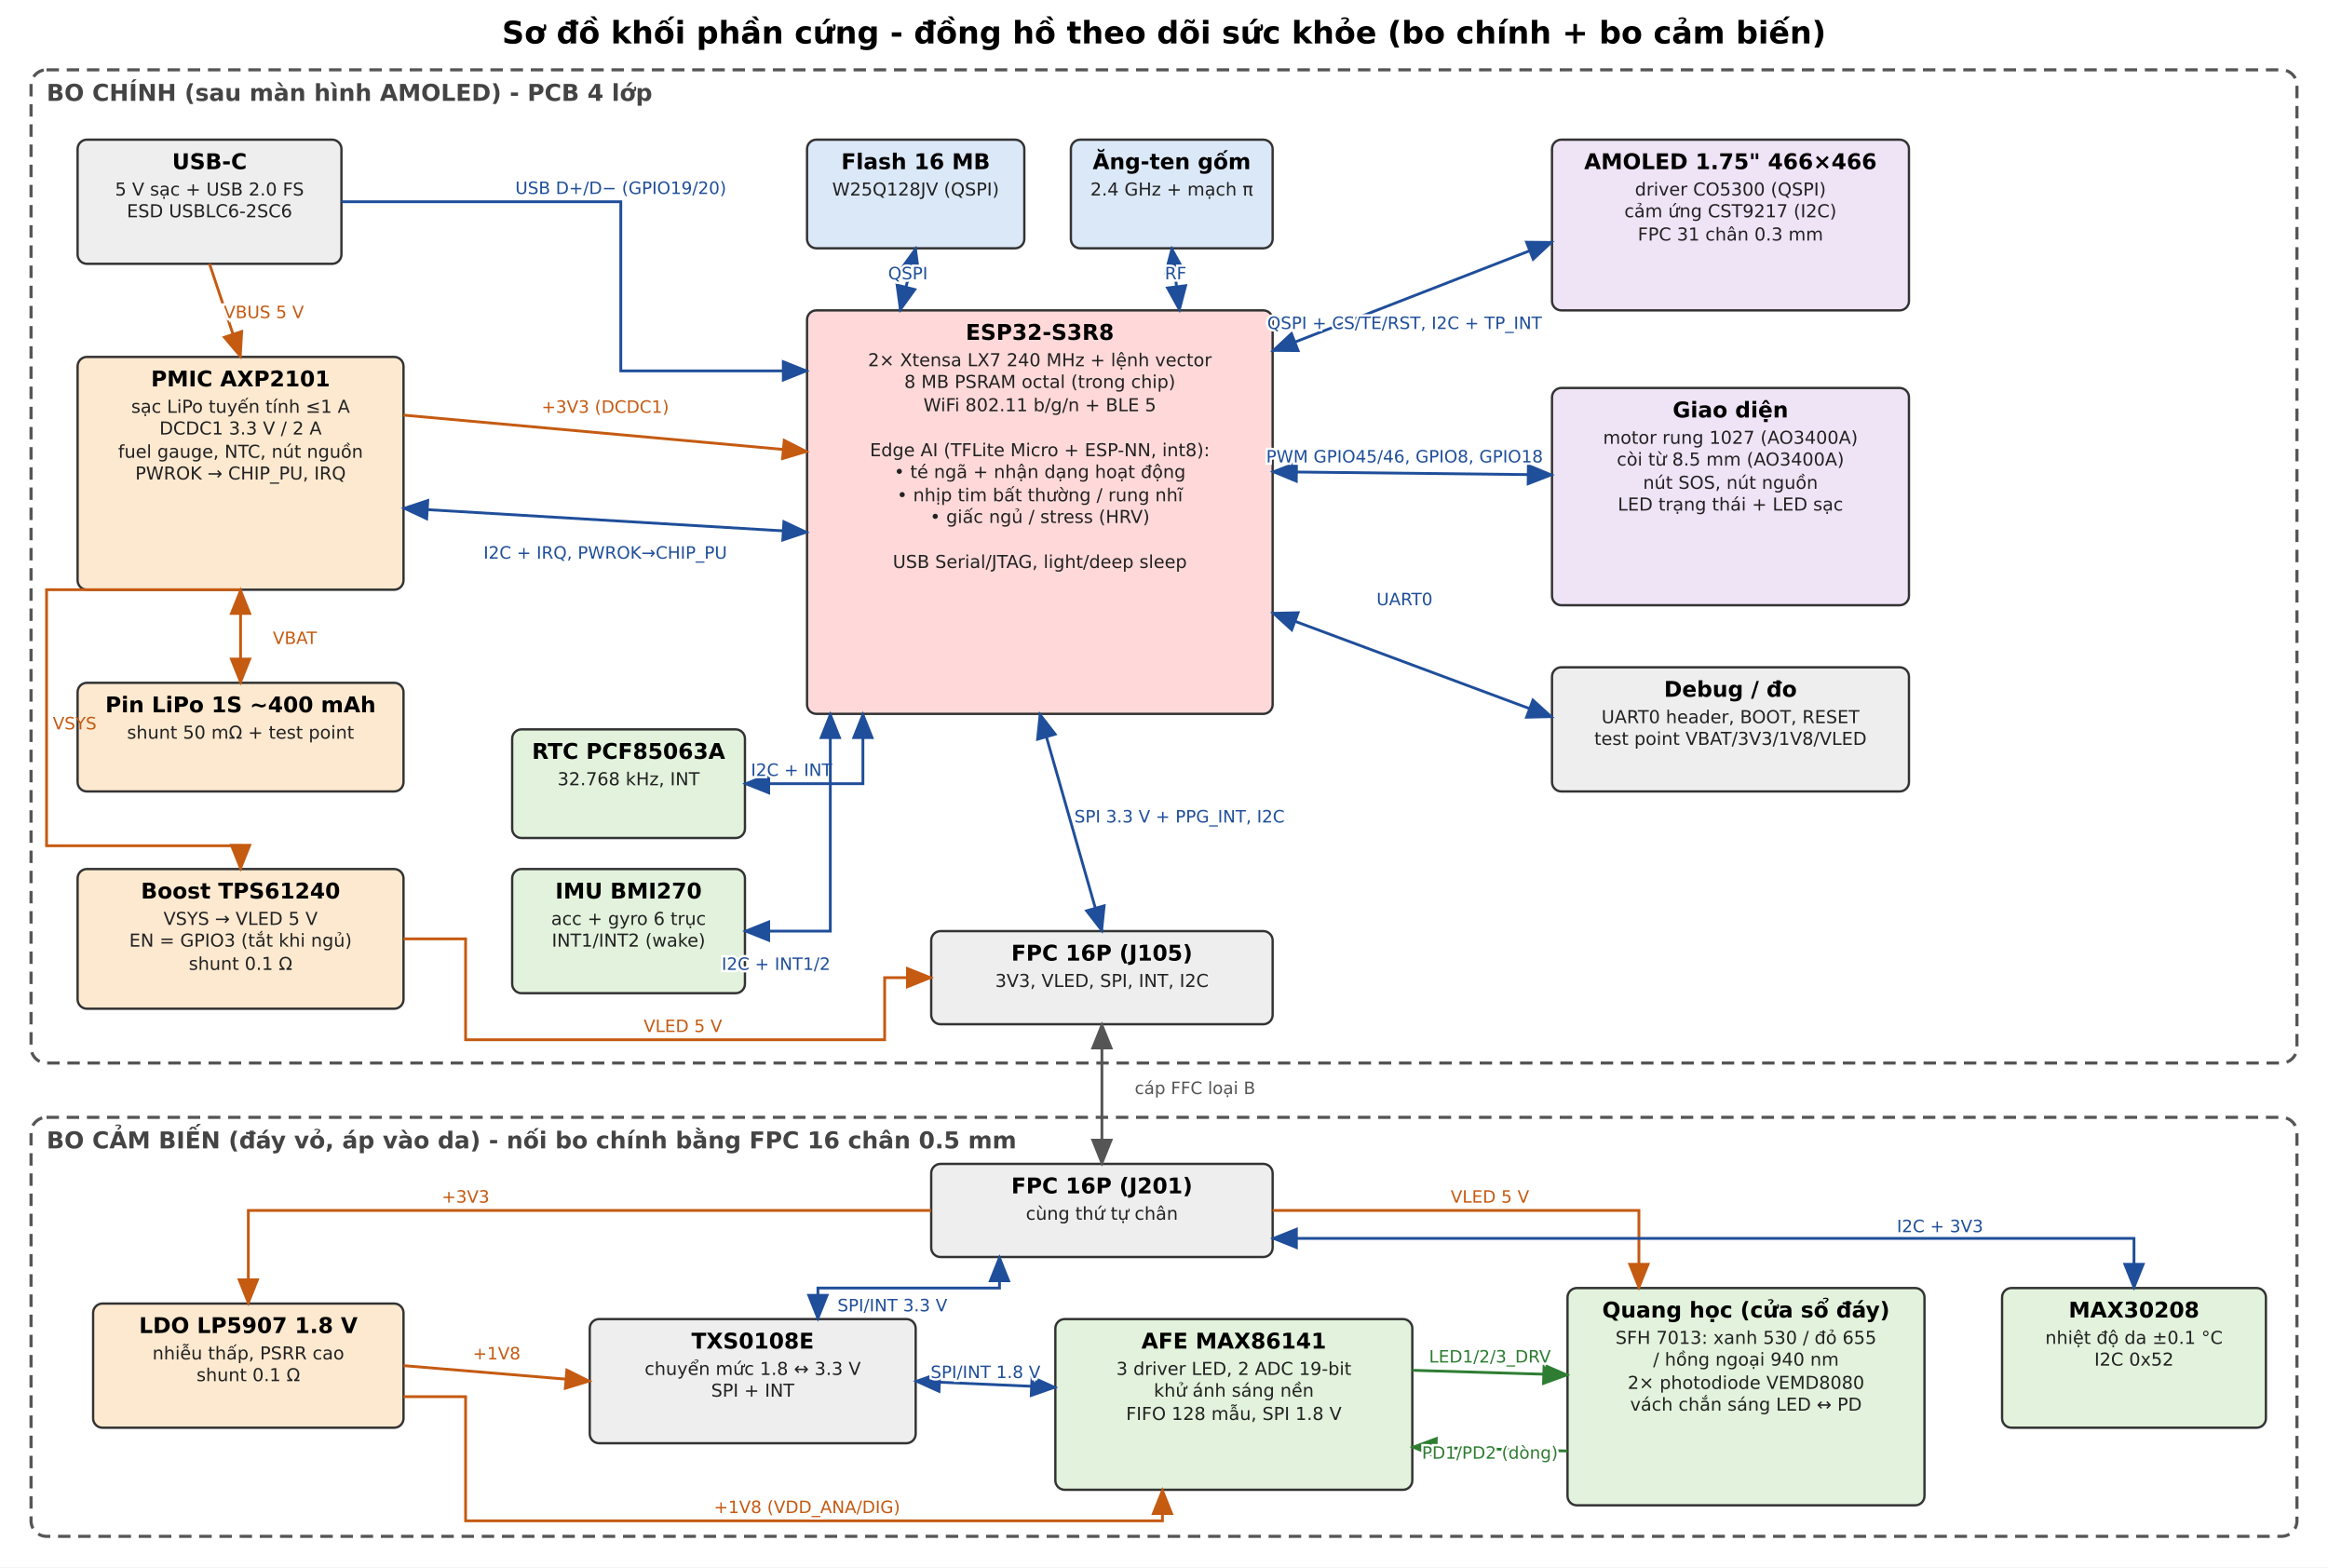
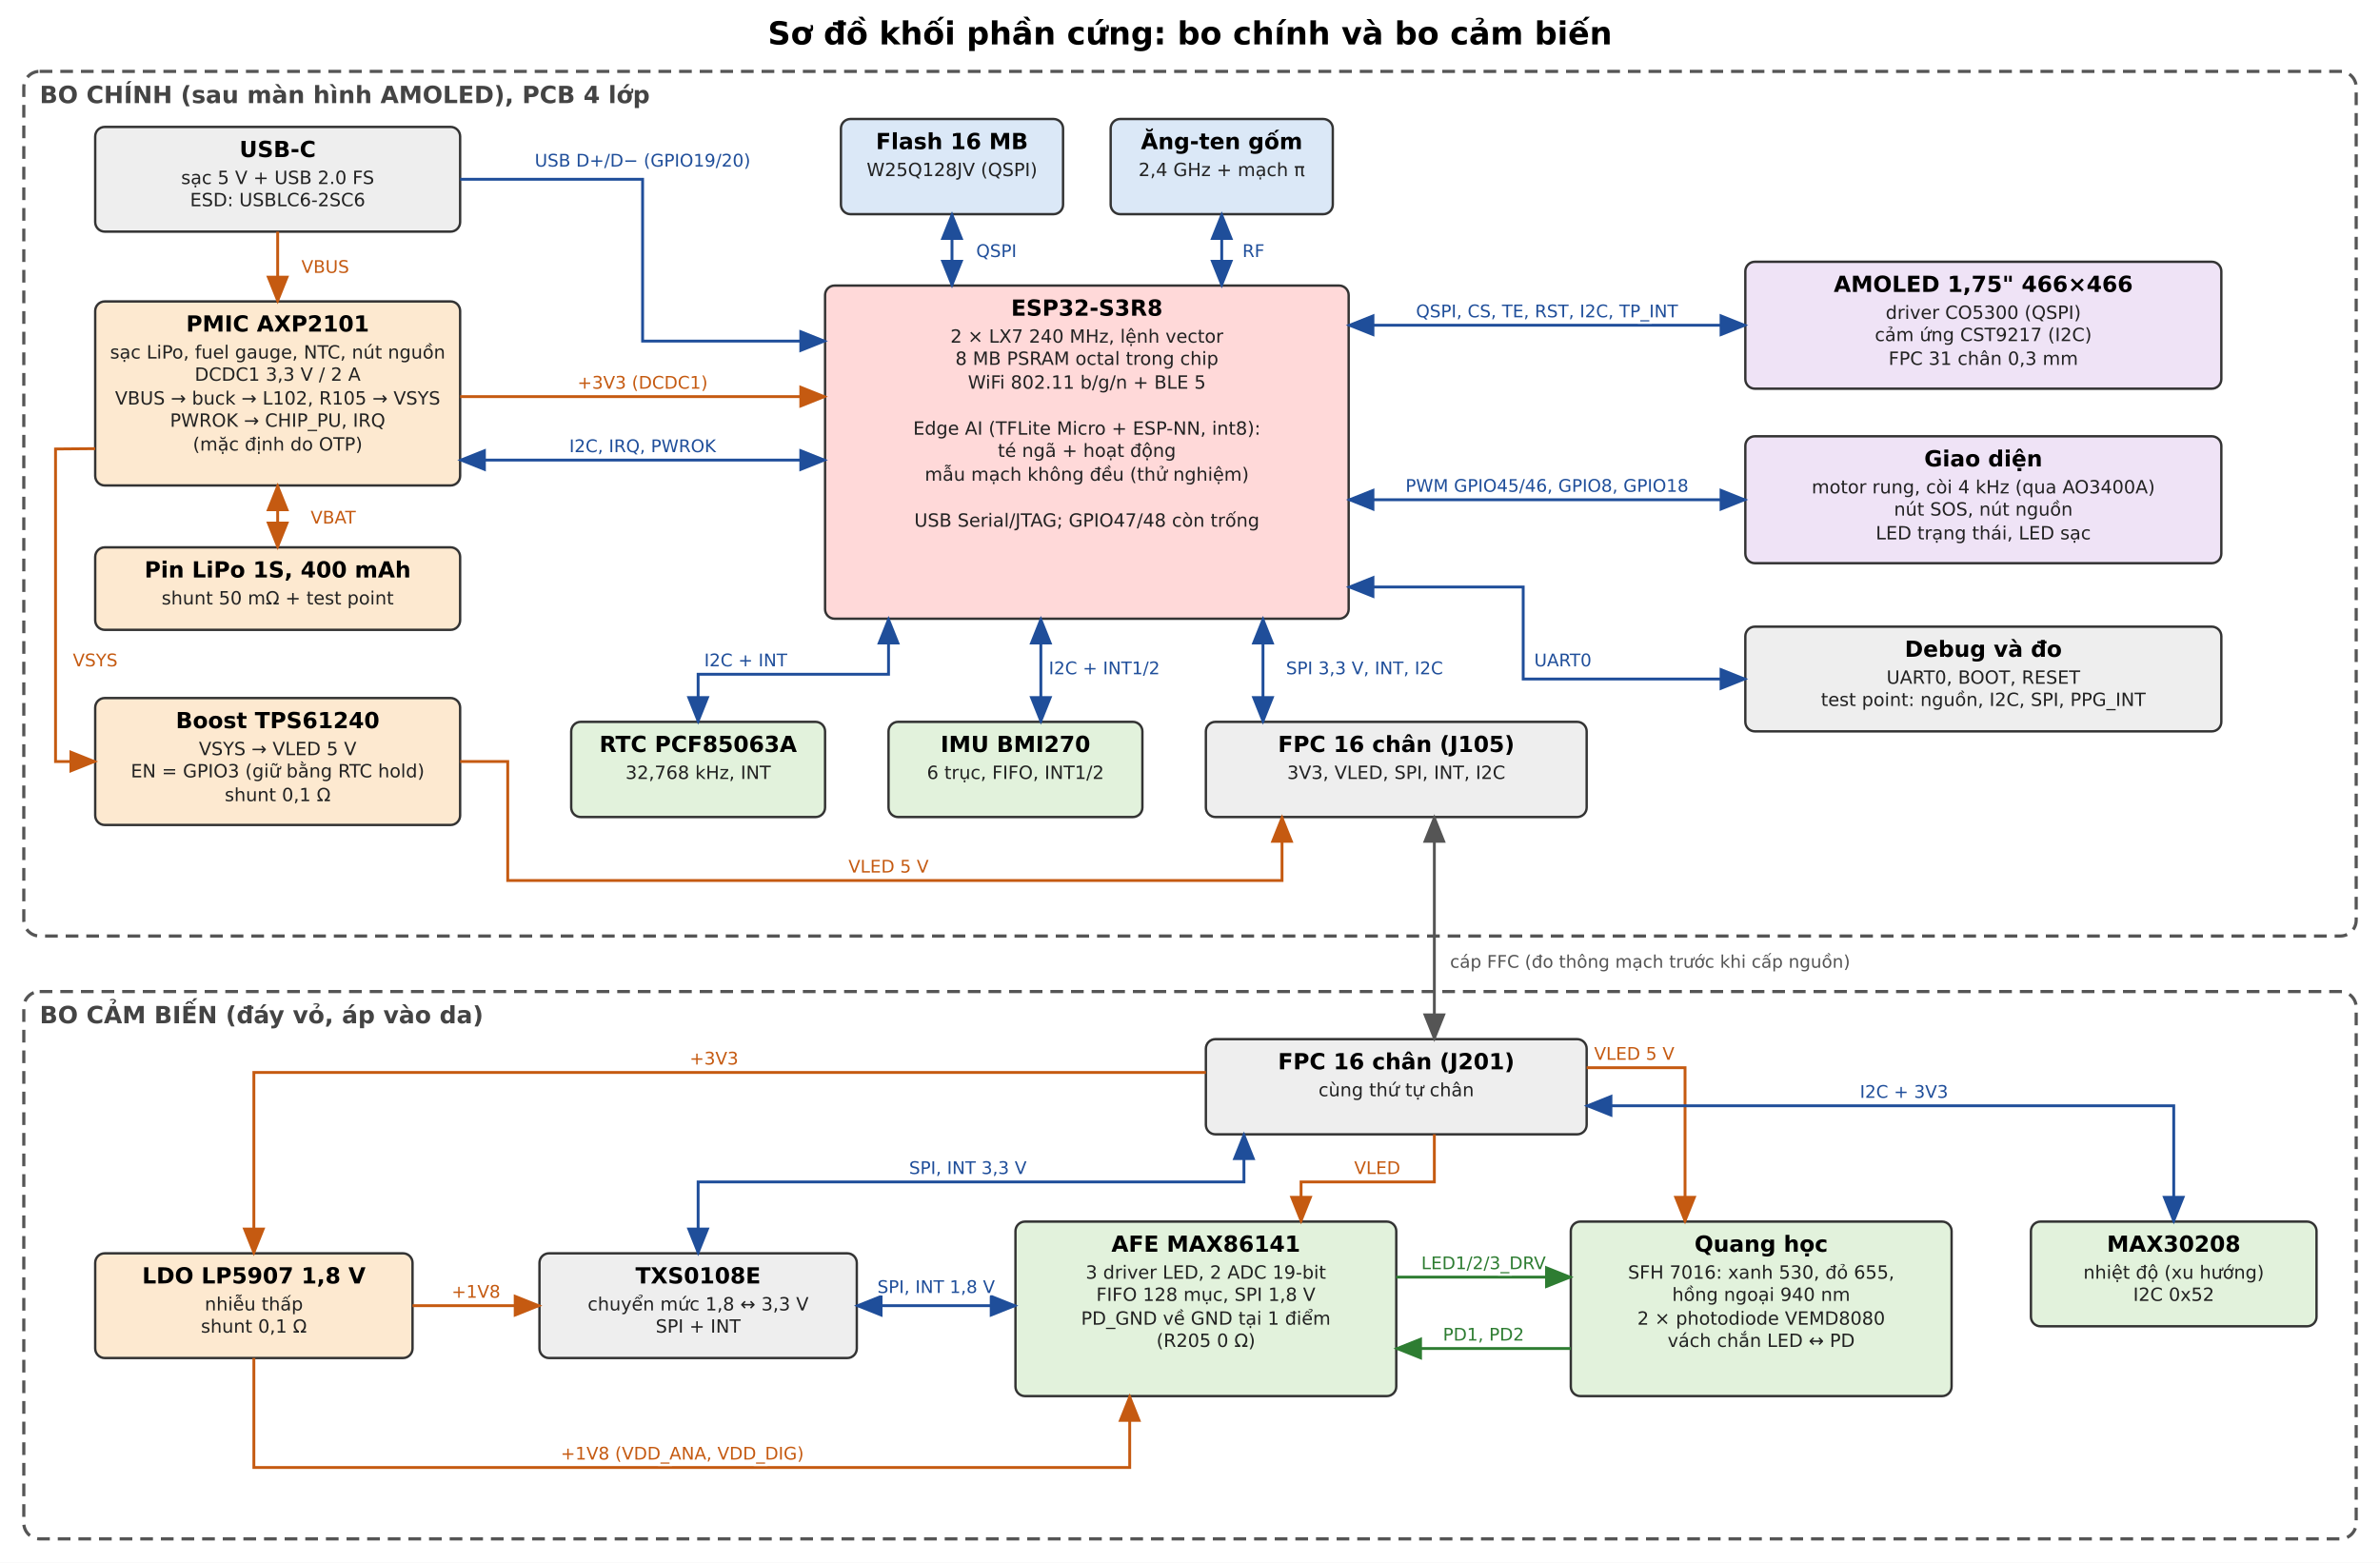
- <svg xmlns="http://www.w3.org/2000/svg" width="1500" height="1010" viewBox="0 0 1500 1010" font-family="DejaVu Sans, Arial, sans-serif">
+ <svg xmlns="http://www.w3.org/2000/svg" width="1500" height="985" viewBox="0 0 1500 985" font-family="DejaVu Sans, Arial, sans-serif">
  <defs>
+     <marker id="ahc55a11" markerWidth="10" markerHeight="8" refX="9" refY="4" orient="auto">
+       <path d="M0,0 L10,4 L0,8 z" fill="#c55a11" />
+     </marker>
+     <marker id="asc55a11" markerWidth="10" markerHeight="8" refX="1" refY="4" orient="auto">
+       <path d="M10,0 L0,4 L10,8 z" fill="#c55a11" />
+     </marker>
+     <marker id="ah2e7d32" markerWidth="10" markerHeight="8" refX="9" refY="4" orient="auto">
+       <path d="M0,0 L10,4 L0,8 z" fill="#2e7d32" />
+     </marker>
+     <marker id="as2e7d32" markerWidth="10" markerHeight="8" refX="1" refY="4" orient="auto">
+       <path d="M10,0 L0,4 L10,8 z" fill="#2e7d32" />
+     </marker>
    <marker id="ah555555" markerWidth="10" markerHeight="8" refX="9" refY="4" orient="auto">
      <path d="M0,0 L10,4 L0,8 z" fill="#555555" />
    </marker>
    <marker id="as555555" markerWidth="10" markerHeight="8" refX="1" refY="4" orient="auto">
      <path d="M10,0 L0,4 L10,8 z" fill="#555555" />
    </marker>
    <marker id="ah1f4e9a" markerWidth="10" markerHeight="8" refX="9" refY="4" orient="auto">
      <path d="M0,0 L10,4 L0,8 z" fill="#1f4e9a" />
    </marker>
    <marker id="as1f4e9a" markerWidth="10" markerHeight="8" refX="1" refY="4" orient="auto">
      <path d="M10,0 L0,4 L10,8 z" fill="#1f4e9a" />
    </marker>
-     <marker id="ah2e7d32" markerWidth="10" markerHeight="8" refX="9" refY="4" orient="auto">
-       <path d="M0,0 L10,4 L0,8 z" fill="#2e7d32" />
-     </marker>
-     <marker id="as2e7d32" markerWidth="10" markerHeight="8" refX="1" refY="4" orient="auto">
-       <path d="M10,0 L0,4 L10,8 z" fill="#2e7d32" />
-     </marker>
-     <marker id="ahc55a11" markerWidth="10" markerHeight="8" refX="9" refY="4" orient="auto">
-       <path d="M0,0 L10,4 L0,8 z" fill="#c55a11" />
-     </marker>
-     <marker id="asc55a11" markerWidth="10" markerHeight="8" refX="1" refY="4" orient="auto">
-       <path d="M10,0 L0,4 L10,8 z" fill="#c55a11" />
-     </marker>
  </defs>
-   <rect width="1500" height="1010" fill="#ffffff" />
-   <text x="750" y="28" font-size="20" font-weight="bold" text-anchor="middle">Sơ đồ khối phần cứng - đồng hồ theo dõi sức khỏe (bo chính + bo cảm biến)</text>
-   <rect x="20" y="45" width="1460" height="640" rx="10" fill="none" stroke="#555" stroke-width="2" stroke-dasharray="8 5" />
-   <text x="30" y="65" font-size="15" font-weight="bold" fill="#444">BO CHÍNH (sau màn hình AMOLED) - PCB 4 lớp</text>
-   <rect x="20" y="720" width="1460" height="270" rx="10" fill="none" stroke="#555" stroke-width="2" stroke-dasharray="8 5" />
-   <text x="30" y="740" font-size="15" font-weight="bold" fill="#444">BO CẢM BIẾN (đáy vỏ, áp vào da) - nối bo chính bằng FPC 16 chân 0.5 mm</text>
-   <rect x="50" y="90" width="170" height="80" rx="6" fill="#eeeeee" stroke="#333" stroke-width="1.5" />
-   <text x="135" y="109" font-size="14" font-weight="bold" text-anchor="middle">USB-C</text>
-   <text x="135" y="126" font-size="11.5" text-anchor="middle" fill="#222">5 V sạc + USB 2.0 FS</text>
-   <text x="135" y="140" font-size="11.5" text-anchor="middle" fill="#222">ESD USBLC6-2SC6</text>
-   <rect x="50" y="230" width="210" height="150" rx="6" fill="#fde9d0" stroke="#333" stroke-width="1.5" />
-   <text x="155" y="249" font-size="14" font-weight="bold" text-anchor="middle">PMIC AXP2101</text>
-   <text x="155" y="266" font-size="11.5" text-anchor="middle" fill="#222">sạc LiPo tuyến tính ≤1 A</text>
-   <text x="155" y="280" font-size="11.5" text-anchor="middle" fill="#222">DCDC1 3.3 V / 2 A</text>
-   <text x="155" y="295" font-size="11.5" text-anchor="middle" fill="#222">fuel gauge, NTC, nút nguồn</text>
-   <text x="155" y="309" font-size="11.5" text-anchor="middle" fill="#222">PWROK → CHIP_PU, IRQ</text>
-   <rect x="50" y="440" width="210" height="70" rx="6" fill="#fde9d0" stroke="#333" stroke-width="1.5" />
-   <text x="155" y="459" font-size="14" font-weight="bold" text-anchor="middle">Pin LiPo 1S ~400 mAh</text>
-   <text x="155" y="476" font-size="11.5" text-anchor="middle" fill="#222">shunt 50 mΩ + test point</text>
-   <rect x="50" y="560" width="210" height="90" rx="6" fill="#fde9d0" stroke="#333" stroke-width="1.5" />
-   <text x="155" y="579" font-size="14" font-weight="bold" text-anchor="middle">Boost TPS61240</text>
-   <text x="155" y="596" font-size="11.5" text-anchor="middle" fill="#222">VSYS → VLED 5 V</text>
-   <text x="155" y="610" font-size="11.5" text-anchor="middle" fill="#222">EN = GPIO3 (tắt khi ngủ)</text>
-   <text x="155" y="625" font-size="11.5" text-anchor="middle" fill="#222">shunt 0.1 Ω</text>
-   <rect x="520" y="200" width="300" height="260" rx="6" fill="#ffd9d9" stroke="#333" stroke-width="1.5" />
-   <text x="670" y="219" font-size="14" font-weight="bold" text-anchor="middle">ESP32-S3R8</text>
-   <text x="670" y="236" font-size="11.5" text-anchor="middle" fill="#222">2× Xtensa LX7 240 MHz + lệnh vector</text>
-   <text x="670" y="250" font-size="11.5" text-anchor="middle" fill="#222">8 MB PSRAM octal (trong chip)</text>
-   <text x="670" y="265" font-size="11.5" text-anchor="middle" fill="#222">WiFi 802.11 b/g/n + BLE 5</text>
-   <text x="670" y="279" font-size="11.5" text-anchor="middle" fill="#222" />
-   <text x="670" y="294" font-size="11.5" text-anchor="middle" fill="#222">Edge AI (TFLite Micro + ESP-NN, int8):</text>
-   <text x="670" y="308" font-size="11.5" text-anchor="middle" fill="#222">• té ngã + nhận dạng hoạt động</text>
-   <text x="670" y="323" font-size="11.5" text-anchor="middle" fill="#222">• nhịp tim bất thường / rung nhĩ</text>
-   <text x="670" y="337" font-size="11.5" text-anchor="middle" fill="#222">• giấc ngủ / stress (HRV)</text>
-   <text x="670" y="352" font-size="11.5" text-anchor="middle" fill="#222" />
-   <text x="670" y="366" font-size="11.5" text-anchor="middle" fill="#222">USB Serial/JTAG, light/deep sleep</text>
-   <rect x="520" y="90" width="140" height="70" rx="6" fill="#dbe8f7" stroke="#333" stroke-width="1.5" />
-   <text x="590" y="109" font-size="14" font-weight="bold" text-anchor="middle">Flash 16 MB</text>
-   <text x="590" y="126" font-size="11.5" text-anchor="middle" fill="#222">W25Q128JV (QSPI)</text>
-   <rect x="690" y="90" width="130" height="70" rx="6" fill="#dbe8f7" stroke="#333" stroke-width="1.5" />
-   <text x="755" y="109" font-size="14" font-weight="bold" text-anchor="middle">Ăng-ten gốm</text>
-   <text x="755" y="126" font-size="11.5" text-anchor="middle" fill="#222">2.4 GHz + mạch π</text>
-   <rect x="330" y="470" width="150" height="70" rx="6" fill="#e2f2dc" stroke="#333" stroke-width="1.5" />
-   <text x="405" y="489" font-size="14" font-weight="bold" text-anchor="middle">RTC PCF85063A</text>
-   <text x="405" y="506" font-size="11.5" text-anchor="middle" fill="#222">32.768 kHz, INT</text>
-   <rect x="330" y="560" width="150" height="80" rx="6" fill="#e2f2dc" stroke="#333" stroke-width="1.5" />
-   <text x="405" y="579" font-size="14" font-weight="bold" text-anchor="middle">IMU BMI270</text>
-   <text x="405" y="596" font-size="11.5" text-anchor="middle" fill="#222">acc + gyro 6 trục</text>
-   <text x="405" y="610" font-size="11.5" text-anchor="middle" fill="#222">INT1/INT2 (wake)</text>
-   <rect x="1000" y="90" width="230" height="110" rx="6" fill="#efe3f6" stroke="#333" stroke-width="1.5" />
-   <text x="1115" y="109" font-size="14" font-weight="bold" text-anchor="middle">AMOLED 1.75" 466×466</text>
-   <text x="1115" y="126" font-size="11.5" text-anchor="middle" fill="#222">driver CO5300 (QSPI)</text>
-   <text x="1115" y="140" font-size="11.5" text-anchor="middle" fill="#222">cảm ứng CST9217 (I2C)</text>
-   <text x="1115" y="155" font-size="11.5" text-anchor="middle" fill="#222">FPC 31 chân 0.3 mm</text>
-   <rect x="1000" y="250" width="230" height="140" rx="6" fill="#efe3f6" stroke="#333" stroke-width="1.5" />
-   <text x="1115" y="269" font-size="14" font-weight="bold" text-anchor="middle">Giao diện</text>
-   <text x="1115" y="286" font-size="11.5" text-anchor="middle" fill="#222">motor rung 1027 (AO3400A)</text>
-   <text x="1115" y="300" font-size="11.5" text-anchor="middle" fill="#222">còi từ 8.5 mm (AO3400A)</text>
-   <text x="1115" y="315" font-size="11.5" text-anchor="middle" fill="#222">nút SOS, nút nguồn</text>
-   <text x="1115" y="329" font-size="11.5" text-anchor="middle" fill="#222">LED trạng thái + LED sạc</text>
-   <rect x="1000" y="430" width="230" height="80" rx="6" fill="#eeeeee" stroke="#333" stroke-width="1.5" />
-   <text x="1115" y="449" font-size="14" font-weight="bold" text-anchor="middle">Debug / đo</text>
-   <text x="1115" y="466" font-size="11.5" text-anchor="middle" fill="#222">UART0 header, BOOT, RESET</text>
-   <text x="1115" y="480" font-size="11.5" text-anchor="middle" fill="#222">test point VBAT/3V3/1V8/VLED</text>
-   <rect x="600" y="600" width="220" height="60" rx="6" fill="#eeeeee" stroke="#333" stroke-width="1.5" />
-   <text x="710" y="619" font-size="14" font-weight="bold" text-anchor="middle">FPC 16P (J105)</text>
-   <text x="710" y="636" font-size="11.5" text-anchor="middle" fill="#222">3V3, VLED, SPI, INT, I2C</text>
-   <rect x="600" y="750" width="220" height="60" rx="6" fill="#eeeeee" stroke="#333" stroke-width="1.5" />
-   <text x="710" y="769" font-size="14" font-weight="bold" text-anchor="middle">FPC 16P (J201)</text>
-   <text x="710" y="786" font-size="11.5" text-anchor="middle" fill="#222">cùng thứ tự chân</text>
-   <rect x="60" y="840" width="200" height="80" rx="6" fill="#fde9d0" stroke="#333" stroke-width="1.5" />
-   <text x="160" y="859" font-size="14" font-weight="bold" text-anchor="middle">LDO LP5907 1.8 V</text>
-   <text x="160" y="876" font-size="11.5" text-anchor="middle" fill="#222">nhiễu thấp, PSRR cao</text>
-   <text x="160" y="890" font-size="11.5" text-anchor="middle" fill="#222">shunt 0.1 Ω</text>
-   <rect x="380" y="850" width="210" height="80" rx="6" fill="#eeeeee" stroke="#333" stroke-width="1.5" />
-   <text x="485" y="869" font-size="14" font-weight="bold" text-anchor="middle">TXS0108E</text>
-   <text x="485" y="886" font-size="11.5" text-anchor="middle" fill="#222">chuyển mức 1.8 ↔ 3.3 V</text>
-   <text x="485" y="900" font-size="11.5" text-anchor="middle" fill="#222">SPI + INT</text>
-   <rect x="680" y="850" width="230" height="110" rx="6" fill="#e2f2dc" stroke="#333" stroke-width="1.5" />
-   <text x="795" y="869" font-size="14" font-weight="bold" text-anchor="middle">AFE MAX86141</text>
-   <text x="795" y="886" font-size="11.5" text-anchor="middle" fill="#222">3 driver LED, 2 ADC 19-bit</text>
-   <text x="795" y="900" font-size="11.5" text-anchor="middle" fill="#222">khử ánh sáng nền</text>
-   <text x="795" y="915" font-size="11.5" text-anchor="middle" fill="#222">FIFO 128 mẫu, SPI 1.8 V</text>
-   <rect x="1010" y="830" width="230" height="140" rx="6" fill="#e2f2dc" stroke="#333" stroke-width="1.5" />
-   <text x="1125" y="849" font-size="14" font-weight="bold" text-anchor="middle">Quang học (cửa sổ đáy)</text>
-   <text x="1125" y="866" font-size="11.5" text-anchor="middle" fill="#222">SFH 7013: xanh 530 / đỏ 655</text>
-   <text x="1125" y="880" font-size="11.5" text-anchor="middle" fill="#222">/ hồng ngoại 940 nm</text>
-   <text x="1125" y="895" font-size="11.5" text-anchor="middle" fill="#222">2× photodiode VEMD8080</text>
-   <text x="1125" y="909" font-size="11.5" text-anchor="middle" fill="#222">vách chắn sáng LED ↔ PD</text>
-   <rect x="1290" y="830" width="170" height="90" rx="6" fill="#e2f2dc" stroke="#333" stroke-width="1.5" />
-   <text x="1375" y="849" font-size="14" font-weight="bold" text-anchor="middle">MAX30208</text>
-   <text x="1375" y="866" font-size="11.5" text-anchor="middle" fill="#222">nhiệt độ da ±0.1 °C</text>
-   <text x="1375" y="880" font-size="11.5" text-anchor="middle" fill="#222">I2C 0x52</text>
-   <path d="M 135.0 170.0 L 155.0 230.0" fill="none" stroke="#c55a11" stroke-width="1.8" marker-end="url(#ahc55a11)" />
-   <text x="170.0" y="205.0" font-size="11" text-anchor="middle" fill="#c55a11" stroke="#fff" stroke-width="3" paint-order="stroke">VBUS 5 V</text>
-   <path d="M 220.0 130.0 L 400.0 130.0 L 400.0 239.0 L 520.0 239.0" fill="none" stroke="#1f4e9a" stroke-width="1.8" marker-end="url(#ah1f4e9a)" />
-   <text x="400.0" y="125.0" font-size="11" text-anchor="middle" fill="#1f4e9a" stroke="#fff" stroke-width="3" paint-order="stroke">USB D+/D− (GPIO19/20)</text>
-   <path d="M 155.0 440.0 L 155.0 380.0" fill="none" stroke="#c55a11" stroke-width="1.8" marker-end="url(#ahc55a11)" marker-start="url(#asc55a11)" />
-   <text x="190.0" y="415.0" font-size="11" text-anchor="middle" fill="#c55a11" stroke="#fff" stroke-width="3" paint-order="stroke">VBAT</text>
-   <path d="M 260.0 267.5 L 520.0 291.0" fill="none" stroke="#c55a11" stroke-width="1.8" marker-end="url(#ahc55a11)" />
-   <text x="390.0" y="266.0" font-size="11" text-anchor="middle" fill="#c55a11" stroke="#fff" stroke-width="3" paint-order="stroke">+3V3 (DCDC1)</text>
-   <path d="M 520.0 343.0 L 260.0 327.5" fill="none" stroke="#1f4e9a" stroke-width="1.8" marker-end="url(#ah1f4e9a)" marker-start="url(#as1f4e9a)" />
-   <text x="390.0" y="360.0" font-size="11" text-anchor="middle" fill="#1f4e9a" stroke="#fff" stroke-width="3" paint-order="stroke">I2C + IRQ, PWROK→CHIP_PU</text>
-   <path d="M 155.0 380.0 L 30.0 380.0 L 30.0 545.0 L 155.0 545.0 L 155.0 560.0" fill="none" stroke="#c55a11" stroke-width="1.8" marker-end="url(#ahc55a11)" />
-   <text x="34" y="470" font-size="11" text-anchor="start" fill="#c55a11">VSYS</text>
-   <path d="M 580.0 200.0 L 590.0 160.0" fill="none" stroke="#1f4e9a" stroke-width="1.8" marker-end="url(#ah1f4e9a)" marker-start="url(#as1f4e9a)" />
-   <text x="585.0" y="180.0" font-size="11" text-anchor="middle" fill="#1f4e9a" stroke="#fff" stroke-width="3" paint-order="stroke">QSPI</text>
-   <path d="M 760.0 200.0 L 755.0 160.0" fill="none" stroke="#1f4e9a" stroke-width="1.8" marker-end="url(#ah1f4e9a)" marker-start="url(#as1f4e9a)" />
-   <text x="757.5" y="180.0" font-size="11" text-anchor="middle" fill="#1f4e9a" stroke="#fff" stroke-width="3" paint-order="stroke">RF</text>
-   <path d="M 820.0 226.0 L 1000.0 156.0" fill="none" stroke="#1f4e9a" stroke-width="1.8" marker-end="url(#ah1f4e9a)" marker-start="url(#as1f4e9a)" />
-   <text x="905.0" y="212.0" font-size="11" text-anchor="middle" fill="#1f4e9a" stroke="#fff" stroke-width="3" paint-order="stroke">QSPI + CS/TE/RST, I2C + TP_INT</text>
-   <path d="M 820.0 304.0 L 1000.0 306.0" fill="none" stroke="#1f4e9a" stroke-width="1.8" marker-end="url(#ah1f4e9a)" marker-start="url(#as1f4e9a)" />
-   <text x="905.0" y="298.0" font-size="11" text-anchor="middle" fill="#1f4e9a" stroke="#fff" stroke-width="3" paint-order="stroke">PWM GPIO45/46, GPIO8, GPIO18</text>
-   <path d="M 820.0 395.0 L 1000.0 462.0" fill="none" stroke="#1f4e9a" stroke-width="1.8" marker-end="url(#ah1f4e9a)" marker-start="url(#as1f4e9a)" />
-   <text x="905.0" y="390.0" font-size="11" text-anchor="middle" fill="#1f4e9a" stroke="#fff" stroke-width="3" paint-order="stroke">UART0</text>
-   <path d="M 480.0 505.0 L 556.0 505.0 L 556.0 460.0" fill="none" stroke="#1f4e9a" stroke-width="1.8" marker-end="url(#ah1f4e9a)" marker-start="url(#as1f4e9a)" />
-   <text x="510.0" y="500.0" font-size="11" text-anchor="middle" fill="#1f4e9a" stroke="#fff" stroke-width="3" paint-order="stroke">I2C + INT</text>
-   <path d="M 480.0 600.0 L 535.0 600.0 L 535.0 460.0" fill="none" stroke="#1f4e9a" stroke-width="1.8" marker-end="url(#ah1f4e9a)" marker-start="url(#as1f4e9a)" />
-   <text x="500.0" y="625.0" font-size="11" text-anchor="middle" fill="#1f4e9a" stroke="#fff" stroke-width="3" paint-order="stroke">I2C + INT1/2</text>
-   <path d="M 670.0 460.0 L 710.0 600.0" fill="none" stroke="#1f4e9a" stroke-width="1.8" marker-end="url(#ah1f4e9a)" marker-start="url(#as1f4e9a)" />
-   <text x="760.0" y="530.0" font-size="11" text-anchor="middle" fill="#1f4e9a" stroke="#fff" stroke-width="3" paint-order="stroke">SPI 3.3 V + PPG_INT, I2C</text>
-   <path d="M 260.0 605.0 L 300.0 605.0 L 300.0 670.0 L 570.0 670.0 L 570.0 630.0 L 600.0 630.0" fill="none" stroke="#c55a11" stroke-width="1.8" marker-end="url(#ahc55a11)" />
-   <text x="440.0" y="665.0" font-size="11" text-anchor="middle" fill="#c55a11" stroke="#fff" stroke-width="3" paint-order="stroke">VLED 5 V</text>
-   <path d="M 710.0 660.0 L 710.0 750.0" fill="none" stroke="#555555" stroke-width="1.8" marker-end="url(#ah555555)" marker-start="url(#as555555)" />
-   <text x="770.0" y="705.0" font-size="11" text-anchor="middle" fill="#555555" stroke="#fff" stroke-width="3" paint-order="stroke">cáp FFC loại B</text>
-   <path d="M 600.0 780.0 L 160.0 780.0 L 160.0 840.0" fill="none" stroke="#c55a11" stroke-width="1.8" marker-end="url(#ahc55a11)" />
-   <text x="300.0" y="775.0" font-size="11" text-anchor="middle" fill="#c55a11" stroke="#fff" stroke-width="3" paint-order="stroke">+3V3</text>
-   <path d="M 644.0 810.0 L 644.0 830.0 L 527.0 830.0 L 527.0 850.0" fill="none" stroke="#1f4e9a" stroke-width="1.8" marker-end="url(#ah1f4e9a)" marker-start="url(#as1f4e9a)" />
-   <text x="575.0" y="845.0" font-size="11" text-anchor="middle" fill="#1f4e9a" stroke="#fff" stroke-width="3" paint-order="stroke">SPI/INT 3.3 V</text>
-   <path d="M 260.0 880.0 L 380.0 890.0" fill="none" stroke="#c55a11" stroke-width="1.8" marker-end="url(#ahc55a11)" />
-   <text x="320.0" y="876.0" font-size="11" text-anchor="middle" fill="#c55a11" stroke="#fff" stroke-width="3" paint-order="stroke">+1V8</text>
-   <path d="M 590.0 890.0 L 680.0 894.0" fill="none" stroke="#1f4e9a" stroke-width="1.8" marker-end="url(#ah1f4e9a)" marker-start="url(#as1f4e9a)" />
-   <text x="635.0" y="888.0" font-size="11" text-anchor="middle" fill="#1f4e9a" stroke="#fff" stroke-width="3" paint-order="stroke">SPI/INT 1.8 V</text>
-   <path d="M 260.0 900.0 L 300.0 900.0 L 300.0 980.0 L 749.0 980.0 L 749.0 960.0" fill="none" stroke="#c55a11" stroke-width="1.8" marker-end="url(#ahc55a11)" />
-   <text x="520.0" y="975.0" font-size="11" text-anchor="middle" fill="#c55a11" stroke="#fff" stroke-width="3" paint-order="stroke">+1V8 (VDD_ANA/DIG)</text>
-   <path d="M 820.0 780.0 L 1056.0 780.0 L 1056.0 830.0" fill="none" stroke="#c55a11" stroke-width="1.8" marker-end="url(#ahc55a11)" />
-   <text x="960.0" y="775.0" font-size="11" text-anchor="middle" fill="#c55a11" stroke="#fff" stroke-width="3" paint-order="stroke">VLED 5 V</text>
-   <path d="M 910.0 883.0 L 1010.0 886.0" fill="none" stroke="#2e7d32" stroke-width="1.8" marker-end="url(#ah2e7d32)" />
-   <text x="960.0" y="878.0" font-size="11" text-anchor="middle" fill="#2e7d32" stroke="#fff" stroke-width="3" paint-order="stroke">LED1/2/3_DRV</text>
-   <path d="M 1010.0 935.0 L 910.0 932.5" fill="none" stroke="#2e7d32" stroke-width="1.8" marker-end="url(#ah2e7d32)" />
-   <text x="960.0" y="940.0" font-size="11" text-anchor="middle" fill="#2e7d32" stroke="#fff" stroke-width="3" paint-order="stroke">PD1/PD2 (dòng)</text>
-   <path d="M 820.0 798.0 L 1375.0 798.0 L 1375.0 830.0" fill="none" stroke="#1f4e9a" stroke-width="1.8" marker-end="url(#ah1f4e9a)" marker-start="url(#as1f4e9a)" />
-   <text x="1250.0" y="794.0" font-size="11" text-anchor="middle" fill="#1f4e9a" stroke="#fff" stroke-width="3" paint-order="stroke">I2C + 3V3</text>
+   <rect width="1500" height="985" fill="#ffffff" />
+   <text x="750" y="28" font-size="20" font-weight="bold" text-anchor="middle">Sơ đồ khối phần cứng: bo chính và bo cảm biến</text>
+   <rect x="15" y="45" width="1470" height="545" rx="10" fill="none" stroke="#555" stroke-width="2" stroke-dasharray="8 5" />
+   <text x="25" y="65" font-size="15" font-weight="bold" fill="#444">BO CHÍNH (sau màn hình AMOLED), PCB 4 lớp</text>
+   <rect x="15" y="625" width="1470" height="345" rx="10" fill="none" stroke="#555" stroke-width="2" stroke-dasharray="8 5" />
+   <text x="25" y="645" font-size="15" font-weight="bold" fill="#444">BO CẢM BIẾN (đáy vỏ, áp vào da)</text>
+   <rect x="60" y="80" width="230" height="66" rx="6" fill="#eeeeee" stroke="#333" stroke-width="1.5" />
+   <text x="175" y="99" font-size="14" font-weight="bold" text-anchor="middle">USB-C</text>
+   <text x="175" y="116" font-size="11.5" text-anchor="middle" fill="#222">sạc 5 V + USB 2.0 FS</text>
+   <text x="175" y="130" font-size="11.5" text-anchor="middle" fill="#222">ESD: USBLC6-2SC6</text>
+   <rect x="60" y="190" width="230" height="116" rx="6" fill="#fde9d0" stroke="#333" stroke-width="1.5" />
+   <text x="175" y="209" font-size="14" font-weight="bold" text-anchor="middle">PMIC AXP2101</text>
+   <text x="175" y="226" font-size="11.5" text-anchor="middle" fill="#222">sạc LiPo, fuel gauge, NTC, nút nguồn</text>
+   <text x="175" y="240" font-size="11.5" text-anchor="middle" fill="#222">DCDC1 3,3 V / 2 A</text>
+   <text x="175" y="255" font-size="11.5" text-anchor="middle" fill="#222">VBUS → buck → L102, R105 → VSYS</text>
+   <text x="175" y="269" font-size="11.5" text-anchor="middle" fill="#222">PWROK → CHIP_PU, IRQ</text>
+   <text x="175" y="284" font-size="11.5" text-anchor="middle" fill="#222">(mặc định do OTP)</text>
+   <rect x="60" y="345" width="230" height="52" rx="6" fill="#fde9d0" stroke="#333" stroke-width="1.5" />
+   <text x="175" y="364" font-size="14" font-weight="bold" text-anchor="middle">Pin LiPo 1S, 400 mAh</text>
+   <text x="175" y="381" font-size="11.5" text-anchor="middle" fill="#222">shunt 50 mΩ + test point</text>
+   <rect x="60" y="440" width="230" height="80" rx="6" fill="#fde9d0" stroke="#333" stroke-width="1.5" />
+   <text x="175" y="459" font-size="14" font-weight="bold" text-anchor="middle">Boost TPS61240</text>
+   <text x="175" y="476" font-size="11.5" text-anchor="middle" fill="#222">VSYS → VLED 5 V</text>
+   <text x="175" y="490" font-size="11.5" text-anchor="middle" fill="#222">EN = GPIO3 (giữ bằng RTC hold)</text>
+   <text x="175" y="505" font-size="11.5" text-anchor="middle" fill="#222">shunt 0,1 Ω</text>
+   <rect x="530" y="75" width="140" height="60" rx="6" fill="#dbe8f7" stroke="#333" stroke-width="1.5" />
+   <text x="600" y="94" font-size="14" font-weight="bold" text-anchor="middle">Flash 16 MB</text>
+   <text x="600" y="111" font-size="11.5" text-anchor="middle" fill="#222">W25Q128JV (QSPI)</text>
+   <rect x="700" y="75" width="140" height="60" rx="6" fill="#dbe8f7" stroke="#333" stroke-width="1.5" />
+   <text x="770" y="94" font-size="14" font-weight="bold" text-anchor="middle">Ăng-ten gốm</text>
+   <text x="770" y="111" font-size="11.5" text-anchor="middle" fill="#222">2,4 GHz + mạch π</text>
+   <rect x="520" y="180" width="330" height="210" rx="6" fill="#ffd9d9" stroke="#333" stroke-width="1.5" />
+   <text x="685" y="199" font-size="14" font-weight="bold" text-anchor="middle">ESP32-S3R8</text>
+   <text x="685" y="216" font-size="11.5" text-anchor="middle" fill="#222">2 × LX7 240 MHz, lệnh vector</text>
+   <text x="685" y="230" font-size="11.5" text-anchor="middle" fill="#222">8 MB PSRAM octal trong chip</text>
+   <text x="685" y="245" font-size="11.5" text-anchor="middle" fill="#222">WiFi 802.11 b/g/n + BLE 5</text>
+   <text x="685" y="259" font-size="11.5" text-anchor="middle" fill="#222" />
+   <text x="685" y="274" font-size="11.5" text-anchor="middle" fill="#222">Edge AI (TFLite Micro + ESP-NN, int8):</text>
+   <text x="685" y="288" font-size="11.5" text-anchor="middle" fill="#222">té ngã + hoạt động</text>
+   <text x="685" y="303" font-size="11.5" text-anchor="middle" fill="#222">mẫu mạch không đều (thử nghiệm)</text>
+   <text x="685" y="317" font-size="11.5" text-anchor="middle" fill="#222" />
+   <text x="685" y="332" font-size="11.5" text-anchor="middle" fill="#222">USB Serial/JTAG; GPIO47/48 còn trống</text>
+   <rect x="1100" y="165" width="300" height="80" rx="6" fill="#efe3f6" stroke="#333" stroke-width="1.5" />
+   <text x="1250" y="184" font-size="14" font-weight="bold" text-anchor="middle">AMOLED 1,75" 466×466</text>
+   <text x="1250" y="201" font-size="11.5" text-anchor="middle" fill="#222">driver CO5300 (QSPI)</text>
+   <text x="1250" y="215" font-size="11.5" text-anchor="middle" fill="#222">cảm ứng CST9217 (I2C)</text>
+   <text x="1250" y="230" font-size="11.5" text-anchor="middle" fill="#222">FPC 31 chân 0,3 mm</text>
+   <rect x="1100" y="275" width="300" height="80" rx="6" fill="#efe3f6" stroke="#333" stroke-width="1.5" />
+   <text x="1250" y="294" font-size="14" font-weight="bold" text-anchor="middle">Giao diện</text>
+   <text x="1250" y="311" font-size="11.5" text-anchor="middle" fill="#222">motor rung, còi 4 kHz (qua AO3400A)</text>
+   <text x="1250" y="325" font-size="11.5" text-anchor="middle" fill="#222">nút SOS, nút nguồn</text>
+   <text x="1250" y="340" font-size="11.5" text-anchor="middle" fill="#222">LED trạng thái, LED sạc</text>
+   <rect x="1100" y="395" width="300" height="66" rx="6" fill="#eeeeee" stroke="#333" stroke-width="1.5" />
+   <text x="1250" y="414" font-size="14" font-weight="bold" text-anchor="middle">Debug và đo</text>
+   <text x="1250" y="431" font-size="11.5" text-anchor="middle" fill="#222">UART0, BOOT, RESET</text>
+   <text x="1250" y="445" font-size="11.5" text-anchor="middle" fill="#222">test point: nguồn, I2C, SPI, PPG_INT</text>
+   <rect x="360" y="455" width="160" height="60" rx="6" fill="#e2f2dc" stroke="#333" stroke-width="1.5" />
+   <text x="440" y="474" font-size="14" font-weight="bold" text-anchor="middle">RTC PCF85063A</text>
+   <text x="440" y="491" font-size="11.5" text-anchor="middle" fill="#222">32,768 kHz, INT</text>
+   <rect x="560" y="455" width="160" height="60" rx="6" fill="#e2f2dc" stroke="#333" stroke-width="1.5" />
+   <text x="640" y="474" font-size="14" font-weight="bold" text-anchor="middle">IMU BMI270</text>
+   <text x="640" y="491" font-size="11.5" text-anchor="middle" fill="#222">6 trục, FIFO, INT1/2</text>
+   <rect x="760" y="455" width="240" height="60" rx="6" fill="#eeeeee" stroke="#333" stroke-width="1.5" />
+   <text x="880" y="474" font-size="14" font-weight="bold" text-anchor="middle">FPC 16 chân (J105)</text>
+   <text x="880" y="491" font-size="11.5" text-anchor="middle" fill="#222">3V3, VLED, SPI, INT, I2C</text>
+   <rect x="760" y="655" width="240" height="60" rx="6" fill="#eeeeee" stroke="#333" stroke-width="1.5" />
+   <text x="880" y="674" font-size="14" font-weight="bold" text-anchor="middle">FPC 16 chân (J201)</text>
+   <text x="880" y="691" font-size="11.5" text-anchor="middle" fill="#222">cùng thứ tự chân</text>
+   <rect x="60" y="790" width="200" height="66" rx="6" fill="#fde9d0" stroke="#333" stroke-width="1.5" />
+   <text x="160" y="809" font-size="14" font-weight="bold" text-anchor="middle">LDO LP5907 1,8 V</text>
+   <text x="160" y="826" font-size="11.5" text-anchor="middle" fill="#222">nhiễu thấp</text>
+   <text x="160" y="840" font-size="11.5" text-anchor="middle" fill="#222">shunt 0,1 Ω</text>
+   <rect x="340" y="790" width="200" height="66" rx="6" fill="#eeeeee" stroke="#333" stroke-width="1.5" />
+   <text x="440" y="809" font-size="14" font-weight="bold" text-anchor="middle">TXS0108E</text>
+   <text x="440" y="826" font-size="11.5" text-anchor="middle" fill="#222">chuyển mức 1,8 ↔ 3,3 V</text>
+   <text x="440" y="840" font-size="11.5" text-anchor="middle" fill="#222">SPI + INT</text>
+   <rect x="640" y="770" width="240" height="110" rx="6" fill="#e2f2dc" stroke="#333" stroke-width="1.5" />
+   <text x="760" y="789" font-size="14" font-weight="bold" text-anchor="middle">AFE MAX86141</text>
+   <text x="760" y="806" font-size="11.5" text-anchor="middle" fill="#222">3 driver LED, 2 ADC 19-bit</text>
+   <text x="760" y="820" font-size="11.5" text-anchor="middle" fill="#222">FIFO 128 mục, SPI 1,8 V</text>
+   <text x="760" y="835" font-size="11.5" text-anchor="middle" fill="#222">PD_GND về GND tại 1 điểm</text>
+   <text x="760" y="849" font-size="11.5" text-anchor="middle" fill="#222">(R205 0 Ω)</text>
+   <rect x="990" y="770" width="240" height="110" rx="6" fill="#e2f2dc" stroke="#333" stroke-width="1.5" />
+   <text x="1110" y="789" font-size="14" font-weight="bold" text-anchor="middle">Quang học</text>
+   <text x="1110" y="806" font-size="11.5" text-anchor="middle" fill="#222">SFH 7016: xanh 530, đỏ 655,</text>
+   <text x="1110" y="820" font-size="11.5" text-anchor="middle" fill="#222">hồng ngoại 940 nm</text>
+   <text x="1110" y="835" font-size="11.5" text-anchor="middle" fill="#222">2 × photodiode VEMD8080</text>
+   <text x="1110" y="849" font-size="11.5" text-anchor="middle" fill="#222">vách chắn LED ↔ PD</text>
+   <rect x="1280" y="770" width="180" height="66" rx="6" fill="#e2f2dc" stroke="#333" stroke-width="1.5" />
+   <text x="1370" y="789" font-size="14" font-weight="bold" text-anchor="middle">MAX30208</text>
+   <text x="1370" y="806" font-size="11.5" text-anchor="middle" fill="#222">nhiệt độ (xu hướng)</text>
+   <text x="1370" y="820" font-size="11.5" text-anchor="middle" fill="#222">I2C 0x52</text>
+   <path d="M 175.0 146.0 L 175.0 190.0" fill="none" stroke="#c55a11" stroke-width="1.8" marker-end="url(#ahc55a11)" />
+   <text x="205.0" y="172.0" font-size="11" text-anchor="middle" fill="#c55a11" stroke="#fff" stroke-width="3" paint-order="stroke">VBUS</text>
+   <path d="M 175.0 345.0 L 175.0 306.0" fill="none" stroke="#c55a11" stroke-width="1.8" marker-end="url(#ahc55a11)" marker-start="url(#asc55a11)" />
+   <text x="210.0" y="330.0" font-size="11" text-anchor="middle" fill="#c55a11" stroke="#fff" stroke-width="3" paint-order="stroke">VBAT</text>
+   <path d="M 60.0 282.8 L 35.0 283.0 L 35.0 480.0 L 60.0 480.0" fill="none" stroke="#c55a11" stroke-width="1.8" marker-end="url(#ahc55a11)" />
+   <text x="60.0" y="420.0" font-size="11" text-anchor="middle" fill="#c55a11" stroke="#fff" stroke-width="3" paint-order="stroke">VSYS</text>
+   <path d="M 290.0 113.0 L 405.0 113.0 L 405.0 215.0 L 520.0 215.0" fill="none" stroke="#1f4e9a" stroke-width="1.8" marker-end="url(#ah1f4e9a)" />
+   <text x="405.0" y="105.0" font-size="11" text-anchor="middle" fill="#1f4e9a" stroke="#fff" stroke-width="3" paint-order="stroke">USB D+/D− (GPIO19/20)</text>
+   <path d="M 290.0 250.0 L 520.0 250.0" fill="none" stroke="#c55a11" stroke-width="1.8" marker-end="url(#ahc55a11)" />
+   <text x="405.0" y="245.0" font-size="11" text-anchor="middle" fill="#c55a11" stroke="#fff" stroke-width="3" paint-order="stroke">+3V3 (DCDC1)</text>
+   <path d="M 520.0 290.0 L 290.0 290.0" fill="none" stroke="#1f4e9a" stroke-width="1.8" marker-end="url(#ah1f4e9a)" marker-start="url(#as1f4e9a)" />
+   <text x="405.0" y="285.0" font-size="11" text-anchor="middle" fill="#1f4e9a" stroke="#fff" stroke-width="3" paint-order="stroke">I2C, IRQ, PWROK</text>
+   <path d="M 600.0 180.0 L 600.0 135.0" fill="none" stroke="#1f4e9a" stroke-width="1.8" marker-end="url(#ah1f4e9a)" marker-start="url(#as1f4e9a)" />
+   <text x="628.0" y="162.0" font-size="11" text-anchor="middle" fill="#1f4e9a" stroke="#fff" stroke-width="3" paint-order="stroke">QSPI</text>
+   <path d="M 770.0 180.0 L 770.0 135.0" fill="none" stroke="#1f4e9a" stroke-width="1.8" marker-end="url(#ah1f4e9a)" marker-start="url(#as1f4e9a)" />
+   <text x="790.0" y="162.0" font-size="11" text-anchor="middle" fill="#1f4e9a" stroke="#fff" stroke-width="3" paint-order="stroke">RF</text>
+   <path d="M 850.0 205.0 L 1100.0 205.0" fill="none" stroke="#1f4e9a" stroke-width="1.8" marker-end="url(#ah1f4e9a)" marker-start="url(#as1f4e9a)" />
+   <text x="975.0" y="200.0" font-size="11" text-anchor="middle" fill="#1f4e9a" stroke="#fff" stroke-width="3" paint-order="stroke">QSPI, CS, TE, RST, I2C, TP_INT</text>
+   <path d="M 850.0 315.0 L 1100.0 315.0" fill="none" stroke="#1f4e9a" stroke-width="1.8" marker-end="url(#ah1f4e9a)" marker-start="url(#as1f4e9a)" />
+   <text x="975.0" y="310.0" font-size="11" text-anchor="middle" fill="#1f4e9a" stroke="#fff" stroke-width="3" paint-order="stroke">PWM GPIO45/46, GPIO8, GPIO18</text>
+   <path d="M 850.0 370.0 L 960.0 370.0 L 960.0 428.0 L 1100.0 428.0" fill="none" stroke="#1f4e9a" stroke-width="1.8" marker-end="url(#ah1f4e9a)" marker-start="url(#as1f4e9a)" />
+   <text x="985.0" y="420.0" font-size="11" text-anchor="middle" fill="#1f4e9a" stroke="#fff" stroke-width="3" paint-order="stroke">UART0</text>
+   <path d="M 440.0 455.0 L 440.0 425.0 L 560.0 425.0 L 560.0 390.0" fill="none" stroke="#1f4e9a" stroke-width="1.8" marker-end="url(#ah1f4e9a)" marker-start="url(#as1f4e9a)" />
+   <text x="470.0" y="420.0" font-size="11" text-anchor="middle" fill="#1f4e9a" stroke="#fff" stroke-width="3" paint-order="stroke">I2C + INT</text>
+   <path d="M 656.0 455.0 L 656.0 390.0" fill="none" stroke="#1f4e9a" stroke-width="1.8" marker-end="url(#ah1f4e9a)" marker-start="url(#as1f4e9a)" />
+   <text x="696.0" y="425.0" font-size="11" text-anchor="middle" fill="#1f4e9a" stroke="#fff" stroke-width="3" paint-order="stroke">I2C + INT1/2</text>
+   <path d="M 796.0 455.0 L 796.0 390.0" fill="none" stroke="#1f4e9a" stroke-width="1.8" marker-end="url(#ah1f4e9a)" marker-start="url(#as1f4e9a)" />
+   <text x="860.0" y="425.0" font-size="11" text-anchor="middle" fill="#1f4e9a" stroke="#fff" stroke-width="3" paint-order="stroke">SPI 3,3 V, INT, I2C</text>
+   <path d="M 290.0 480.0 L 320.0 480.0 L 320.0 555.0 L 808.0 555.0 L 808.0 515.0" fill="none" stroke="#c55a11" stroke-width="1.8" marker-end="url(#ahc55a11)" />
+   <text x="560.0" y="550.0" font-size="11" text-anchor="middle" fill="#c55a11" stroke="#fff" stroke-width="3" paint-order="stroke">VLED 5 V</text>
+   <path d="M 904.0 515.0 L 904.0 655.0" fill="none" stroke="#555555" stroke-width="1.8" marker-end="url(#ah555555)" marker-start="url(#as555555)" />
+   <text x="1040.0" y="610.0" font-size="11" text-anchor="middle" fill="#555555" stroke="#fff" stroke-width="3" paint-order="stroke">cáp FFC (đo thông mạch trước khi cấp nguồn)</text>
+   <path d="M 760.0 676.0 L 160.0 676.0 L 160.0 790.0" fill="none" stroke="#c55a11" stroke-width="1.8" marker-end="url(#ahc55a11)" />
+   <text x="450.0" y="671.0" font-size="11" text-anchor="middle" fill="#c55a11" stroke="#fff" stroke-width="3" paint-order="stroke">+3V3</text>
+   <path d="M 784.0 715.0 L 784.0 745.0 L 440.0 745.0 L 440.0 790.0" fill="none" stroke="#1f4e9a" stroke-width="1.8" marker-end="url(#ah1f4e9a)" marker-start="url(#as1f4e9a)" />
+   <text x="610.0" y="740.0" font-size="11" text-anchor="middle" fill="#1f4e9a" stroke="#fff" stroke-width="3" paint-order="stroke">SPI, INT 3,3 V</text>
+   <path d="M 904.0 715.0 L 904.0 745.0 L 820.0 745.0 L 820.0 770.0" fill="none" stroke="#c55a11" stroke-width="1.8" marker-end="url(#ahc55a11)" />
+   <text x="868.0" y="740.0" font-size="11" text-anchor="middle" fill="#c55a11" stroke="#fff" stroke-width="3" paint-order="stroke">VLED</text>
+   <path d="M 1000.0 673.0 L 1062.0 673.0 L 1062.0 770.0" fill="none" stroke="#c55a11" stroke-width="1.8" marker-end="url(#ahc55a11)" />
+   <text x="1030.0" y="668.0" font-size="11" text-anchor="middle" fill="#c55a11" stroke="#fff" stroke-width="3" paint-order="stroke">VLED 5 V</text>
+   <path d="M 1000.0 697.0 L 1370.0 697.0 L 1370.0 770.0" fill="none" stroke="#1f4e9a" stroke-width="1.8" marker-end="url(#ah1f4e9a)" marker-start="url(#as1f4e9a)" />
+   <text x="1200.0" y="692.0" font-size="11" text-anchor="middle" fill="#1f4e9a" stroke="#fff" stroke-width="3" paint-order="stroke">I2C + 3V3</text>
+   <path d="M 260.0 823.0 L 340.0 823.0" fill="none" stroke="#c55a11" stroke-width="1.8" marker-end="url(#ahc55a11)" />
+   <text x="300.0" y="818.0" font-size="11" text-anchor="middle" fill="#c55a11" stroke="#fff" stroke-width="3" paint-order="stroke">+1V8</text>
+   <path d="M 540.0 823.0 L 640.0 823.0" fill="none" stroke="#1f4e9a" stroke-width="1.8" marker-end="url(#ah1f4e9a)" marker-start="url(#as1f4e9a)" />
+   <text x="590.0" y="815.0" font-size="11" text-anchor="middle" fill="#1f4e9a" stroke="#fff" stroke-width="3" paint-order="stroke">SPI, INT 1,8 V</text>
+   <path d="M 160.0 856.0 L 160.0 925.0 L 712.0 925.0 L 712.0 880.0" fill="none" stroke="#c55a11" stroke-width="1.8" marker-end="url(#ahc55a11)" />
+   <text x="430.0" y="920.0" font-size="11" text-anchor="middle" fill="#c55a11" stroke="#fff" stroke-width="3" paint-order="stroke">+1V8 (VDD_ANA, VDD_DIG)</text>
+   <path d="M 880.0 805.0 L 990.0 805.0" fill="none" stroke="#2e7d32" stroke-width="1.8" marker-end="url(#ah2e7d32)" />
+   <text x="935.0" y="800.0" font-size="11" text-anchor="middle" fill="#2e7d32" stroke="#fff" stroke-width="3" paint-order="stroke">LED1/2/3_DRV</text>
+   <path d="M 990.0 850.0 L 880.0 850.0" fill="none" stroke="#2e7d32" stroke-width="1.8" marker-end="url(#ah2e7d32)" />
+   <text x="935.0" y="845.0" font-size="11" text-anchor="middle" fill="#2e7d32" stroke="#fff" stroke-width="3" paint-order="stroke">PD1, PD2</text>
</svg>
